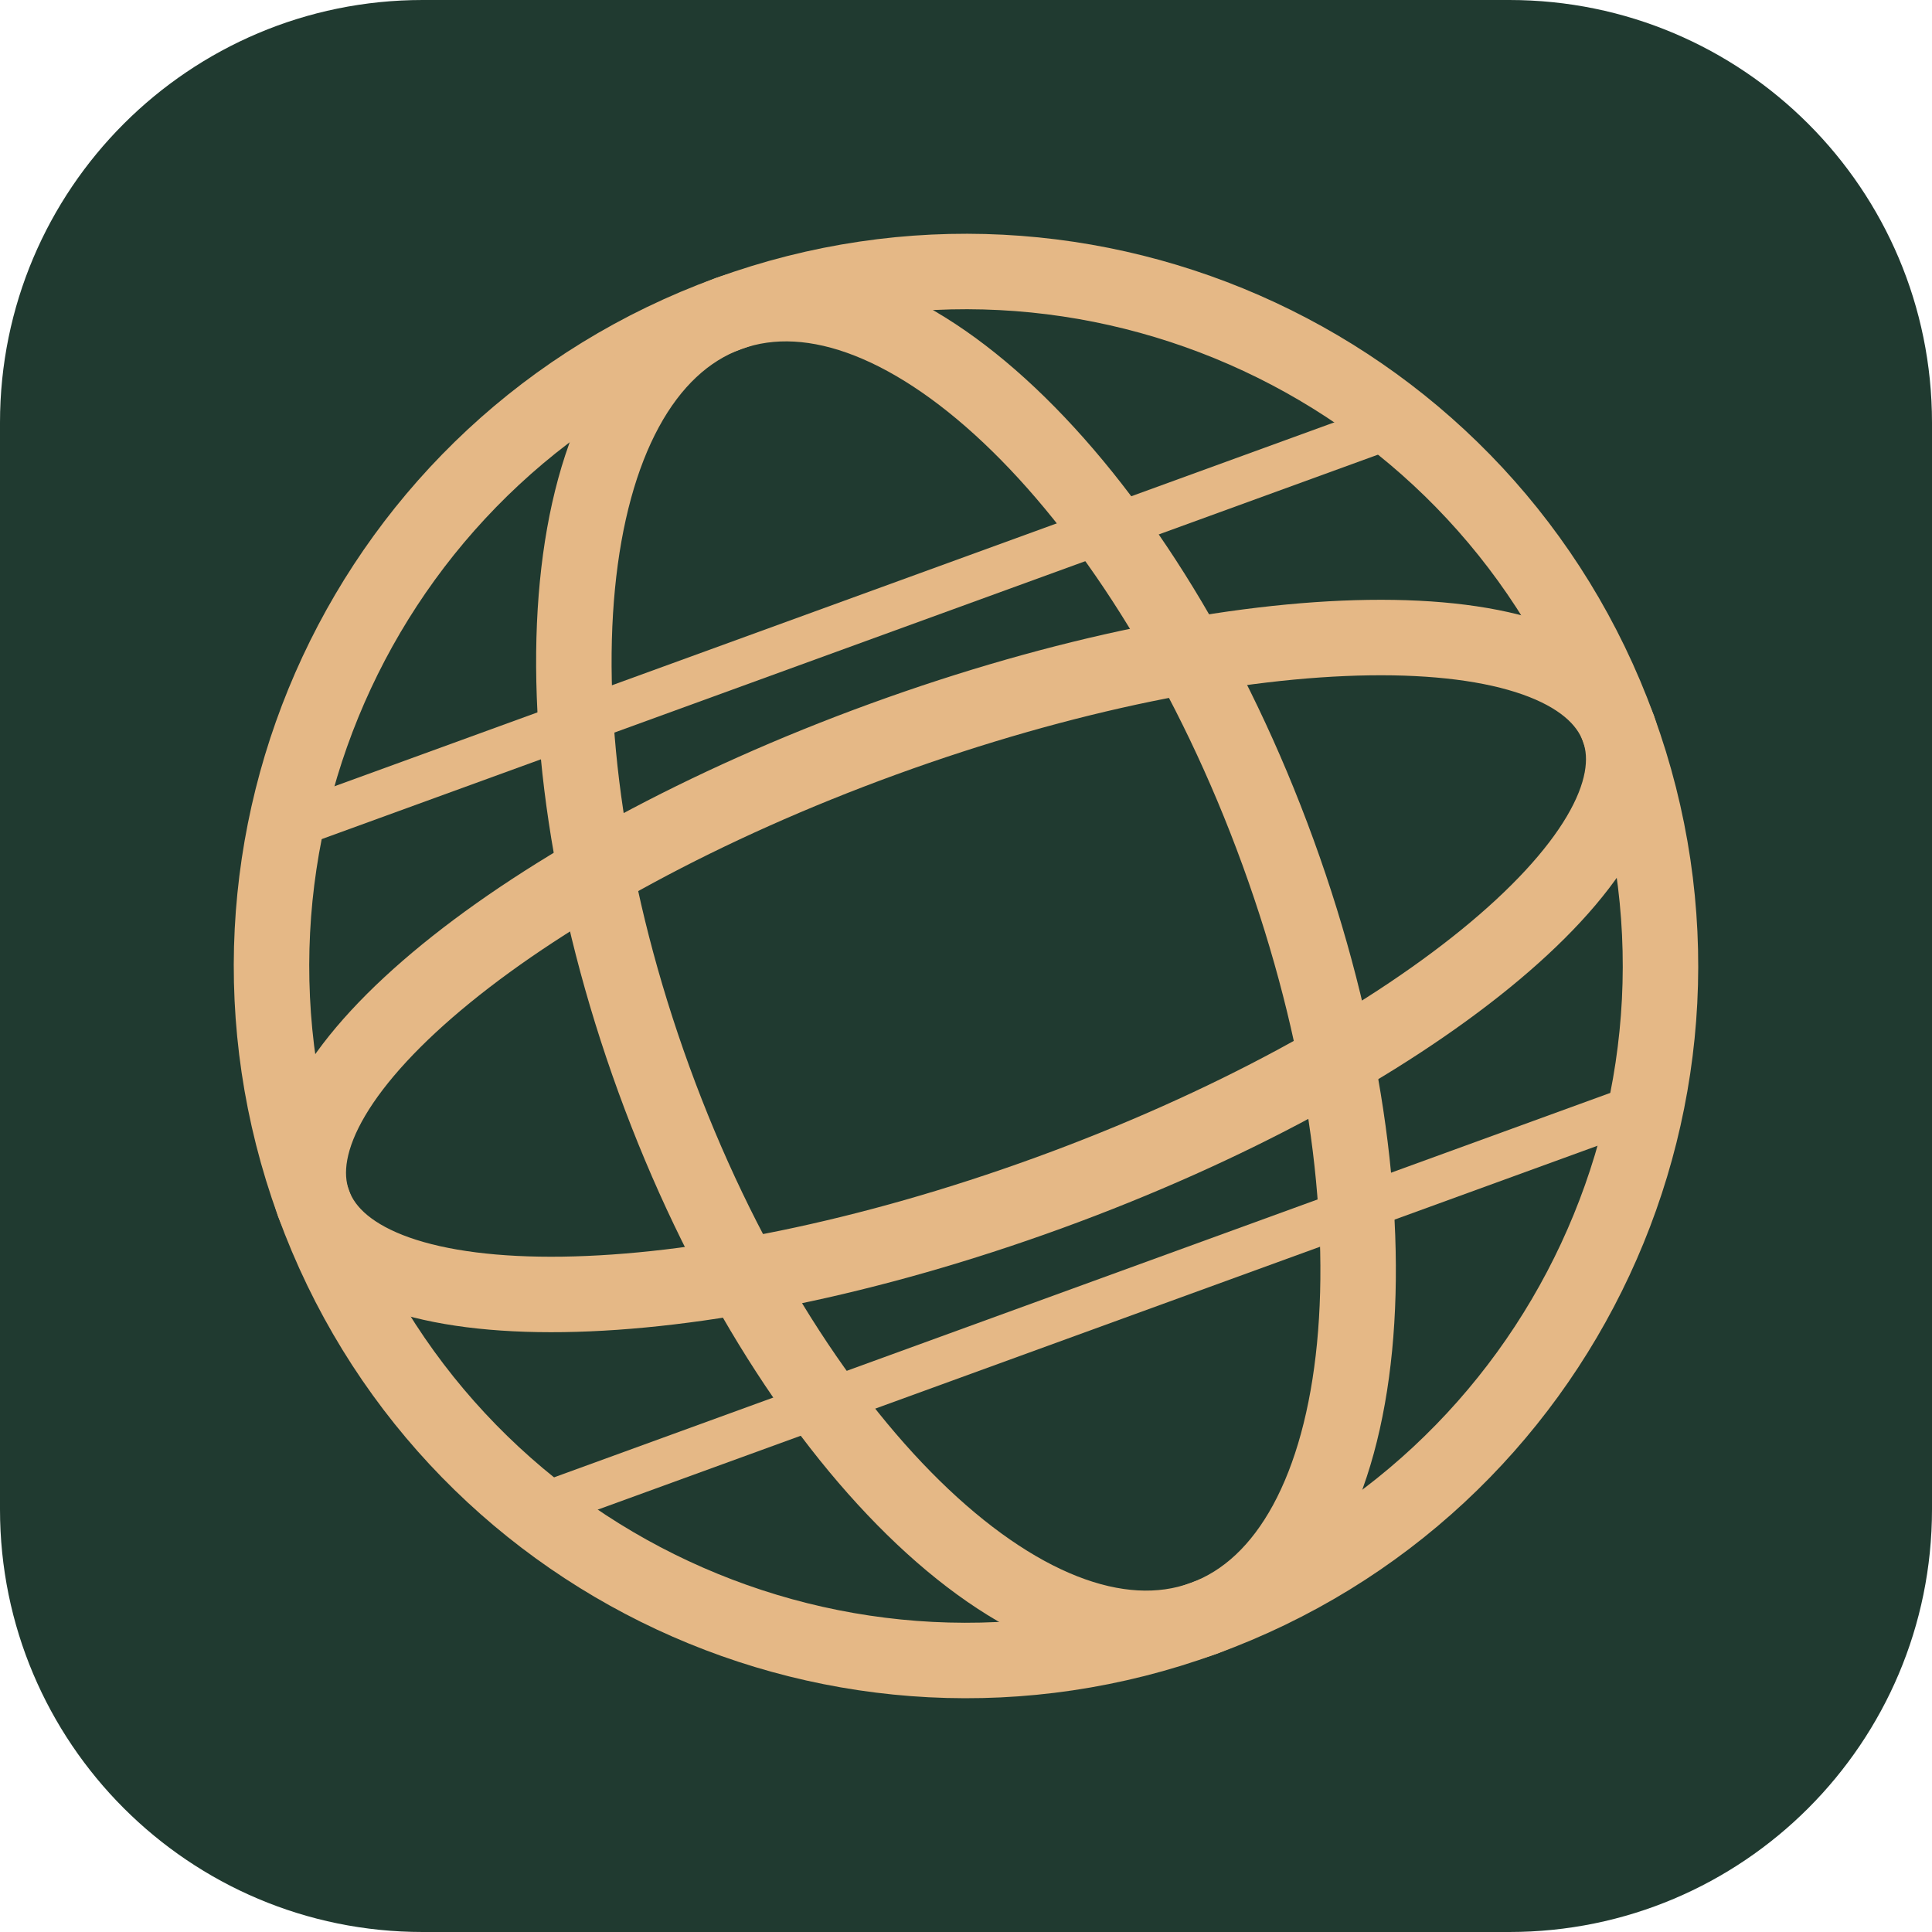
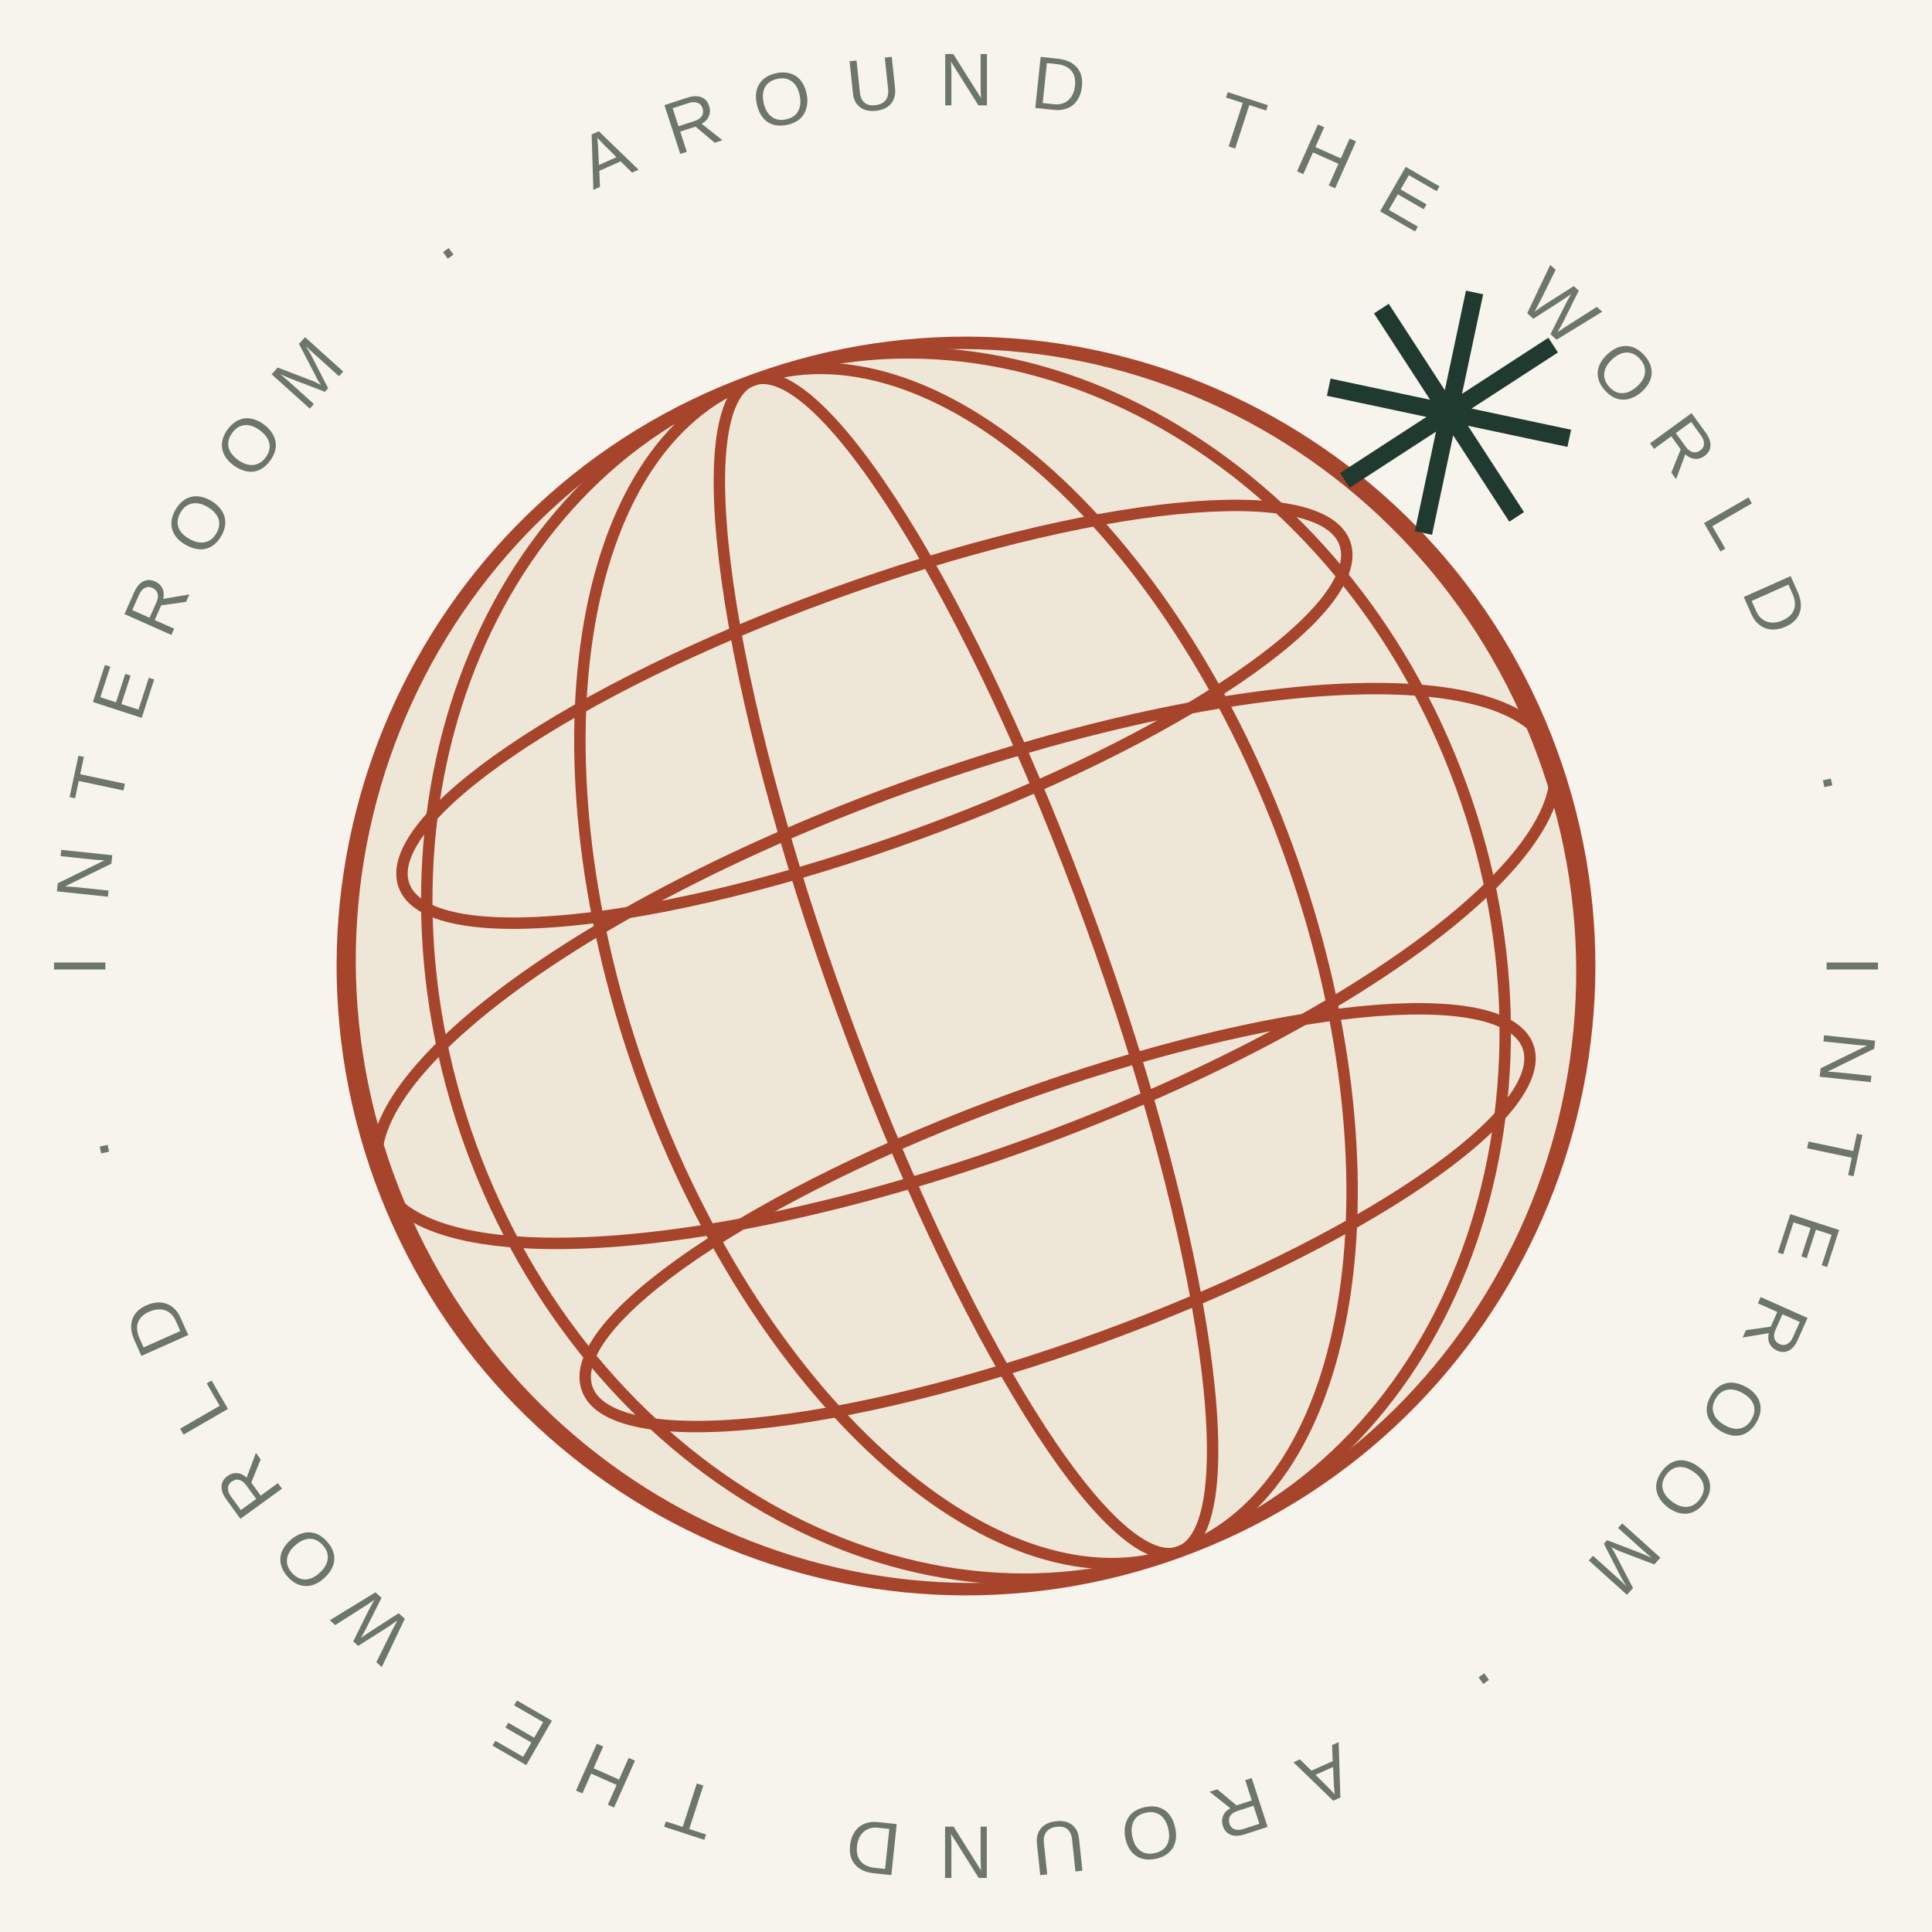
- <svg xmlns="http://www.w3.org/2000/svg" viewBox="0 0 64 64">
-   <rect width="64" height="64" rx="14" fill="#203a30" />
-   <g transform="rotate(-20 32 32)" fill="none" stroke="#e5b886" stroke-width="2.5">
-     <circle cx="32" cy="32" r="23" />
-     <ellipse cx="32" cy="32" rx="11" ry="23" />
-     <ellipse cx="32" cy="32" rx="23" ry="8" />
-     <path d="M12 20h40M12 44h40" stroke-width="1.5" />
+ <svg xmlns="http://www.w3.org/2000/svg" viewBox="0 0 220 220">
+   <rect width="220" height="220" fill="#f7f4ed" />
+   <defs>
+     <clipPath id="sphere">
+       <circle cx="110" cy="110" r="71" />
+     </clipPath>
+   </defs>
+   <g fill="#6d7769" font-family="Arial,sans-serif" font-size="8.5" font-weight="500" text-anchor="middle">
+     <text transform="translate(12.000 110.000) rotate(270.000)">I</text>
+     <text transform="translate(12.537 99.756) rotate(276.000)">N</text>
+     <text transform="translate(14.142 89.625) rotate(282.000)">T</text>
+     <text transform="translate(16.796 79.716) rotate(288.000)">E</text>
+     <text transform="translate(20.473 70.140) rotate(294.000)">R</text>
+     <text transform="translate(25.130 61.000) rotate(300.000)">O</text>
+     <text transform="translate(30.716 52.397) rotate(306.000)">O</text>
+     <text transform="translate(37.172 44.425) rotate(312.000)">M</text>
+     <text transform="translate(52.397 30.716) rotate(324.000)">·</text>
+     <text transform="translate(70.140 20.473) rotate(336.000)">A</text>
+     <text transform="translate(79.716 16.796) rotate(342.000)">R</text>
+     <text transform="translate(89.625 14.142) rotate(348.000)">O</text>
+     <text transform="translate(99.756 12.537) rotate(354.000)">U</text>
+     <text transform="translate(110.000 12.000) rotate(360.000)">N</text>
+     <text transform="translate(120.244 12.537) rotate(366.000)">D</text>
+     <text transform="translate(140.284 16.796) rotate(378.000)">T</text>
+     <text transform="translate(149.860 20.473) rotate(384.000)">H</text>
+     <text transform="translate(159.000 25.130) rotate(390.000)">E</text>
+     <text transform="translate(175.575 37.172) rotate(402.000)">W</text>
+     <text transform="translate(182.828 44.425) rotate(408.000)">O</text>
+     <text transform="translate(189.284 52.397) rotate(414.000)">R</text>
+     <text transform="translate(194.870 61.000) rotate(420.000)">L</text>
+     <text transform="translate(199.527 70.140) rotate(426.000)">D</text>
+     <text transform="translate(205.858 89.625) rotate(438.000)">·</text>
+     <text transform="translate(208.000 110.000) rotate(450.000)">I</text>
+     <text transform="translate(207.463 120.244) rotate(456.000)">N</text>
+     <text transform="translate(205.858 130.375) rotate(462.000)">T</text>
+     <text transform="translate(203.204 140.284) rotate(468.000)">E</text>
+     <text transform="translate(199.527 149.860) rotate(474.000)">R</text>
+     <text transform="translate(194.870 159.000) rotate(480.000)">O</text>
+     <text transform="translate(189.284 167.603) rotate(486.000)">O</text>
+     <text transform="translate(182.828 175.575) rotate(492.000)">M</text>
+     <text transform="translate(167.603 189.284) rotate(504.000)">·</text>
+     <text transform="translate(149.860 199.527) rotate(516.000)">A</text>
+     <text transform="translate(140.284 203.204) rotate(522.000)">R</text>
+     <text transform="translate(130.375 205.858) rotate(528.000)">O</text>
+     <text transform="translate(120.244 207.463) rotate(534.000)">U</text>
+     <text transform="translate(110.000 208.000) rotate(540.000)">N</text>
+     <text transform="translate(99.756 207.463) rotate(546.000)">D</text>
+     <text transform="translate(79.716 203.204) rotate(558.000)">T</text>
+     <text transform="translate(70.140 199.527) rotate(564.000)">H</text>
+     <text transform="translate(61.000 194.870) rotate(570.000)">E</text>
+     <text transform="translate(44.425 182.828) rotate(582.000)">W</text>
+     <text transform="translate(37.172 175.575) rotate(588.000)">O</text>
+     <text transform="translate(30.716 167.603) rotate(594.000)">R</text>
+     <text transform="translate(25.130 159.000) rotate(600.000)">L</text>
+     <text transform="translate(20.473 149.860) rotate(606.000)">D</text>
+     <text transform="translate(14.142 130.375) rotate(618.000)">·</text>
+   </g>
+   <g transform="rotate(-20 110 110)" fill="none" stroke="#a7442c" stroke-width="1.3">
+     <circle cx="110" cy="110" r="71" fill="#eee7d7" />
+     <g clip-path="url(#sphere)">
+       <ellipse cx="110" cy="110" rx="15" ry="71" />
+       <ellipse cx="110" cy="110" rx="39" ry="71" />
+       <ellipse cx="110" cy="110" rx="60" ry="71" />
+       <ellipse cx="110" cy="110" rx="70" ry="71" />
+       <ellipse cx="110" cy="110" rx="71" ry="21.5" />
+       <ellipse cx="110" cy="79.5" rx="57" ry="14.5" />
+       <ellipse cx="110" cy="140.5" rx="57" ry="14.5" />
+     </g>
+   </g>
+   <g transform="translate(149 31) rotate(12 16 16)">
+     <path d="M16 2v28M2 16h28M6 6l20 20M6 26L26 6" fill="none" stroke="#203a30" stroke-width="2" />
  </g>
</svg>
